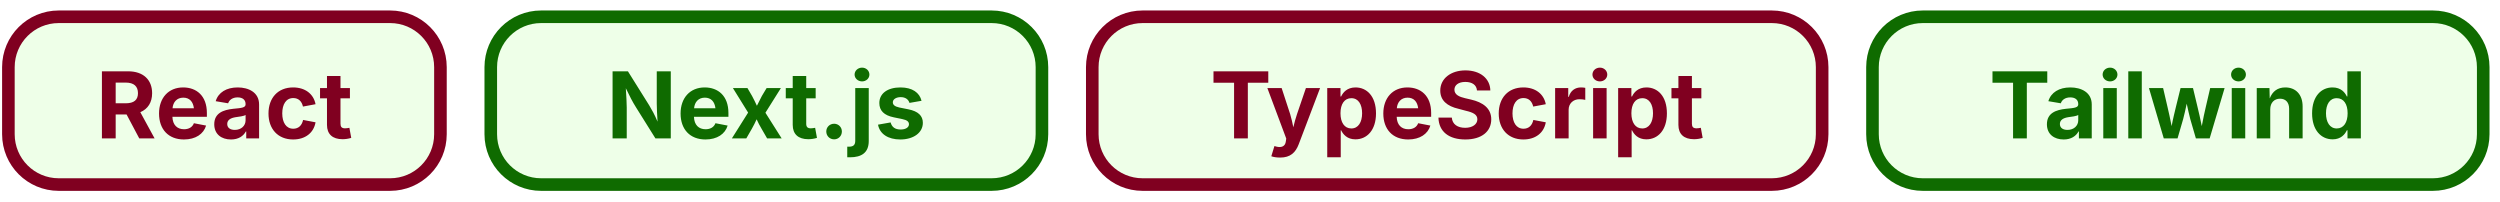
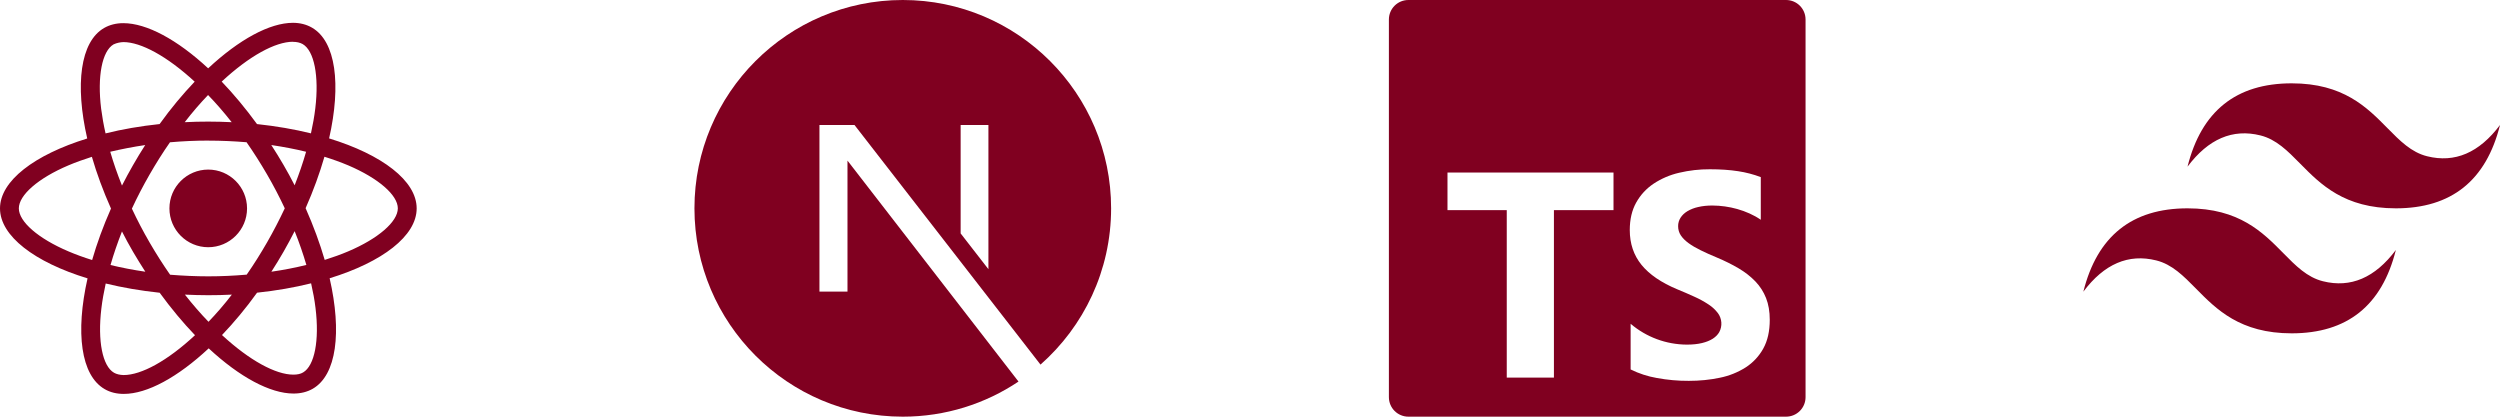
- <svg xmlns="http://www.w3.org/2000/svg" width="298" height="24" aria-label="React, Next.js, TypeScript, Tailwind" viewBox="0 0 298 24">
-   <rect width="51.5" height="20" x="1" y="2" fill="#eeffe8" stroke="#800020" stroke-width="1.5" rx="6" />
-   <text x="26.75" y="16.5" fill="#800020" font-family="system-ui, -apple-system, sans-serif" font-size="11" font-weight="700" text-anchor="middle">React</text>
-   <rect width="65.7" height="20" x="58.5" y="2" fill="#eeffe8" stroke="#0f6b00" stroke-width="1.5" rx="6" />
-   <text x="91.35" y="16.5" fill="#0f6b00" font-family="system-ui, -apple-system, sans-serif" font-size="11" font-weight="700" text-anchor="middle">Next.js</text>
-   <rect width="87" height="20" x="130.2" y="2" fill="#eeffe8" stroke="#800020" stroke-width="1.5" rx="6" />
-   <text x="173.7" y="16.5" fill="#800020" font-family="system-ui, -apple-system, sans-serif" font-size="11" font-weight="700" text-anchor="middle">TypeScript</text>
-   <rect width="72.8" height="20" x="223.2" y="2" fill="#eeffe8" stroke="#0f6b00" stroke-width="1.5" rx="6" />
-   <text x="259.6" y="16.5" fill="#0f6b00" font-family="system-ui, -apple-system, sans-serif" font-size="11" font-weight="700" text-anchor="middle">Tailwind</text>
+ <svg xmlns="http://www.w3.org/2000/svg" viewBox="0 0 144 24" width="144" height="24" role="img" aria-label="React, Next.js, TypeScript, Tailwind CSS">
+   <g fill="#800020">
+     <path d="M14.23 12.004a2.236 2.236 0 0 1-2.235 2.236 2.236 2.236 0 0 1-2.236-2.236 2.236 2.236 0 0 1 2.235-2.236 2.236 2.236 0 0 1 2.236 2.236zm2.648-10.69c-1.346 0-3.107.96-4.888 2.622-1.78-1.653-3.542-2.602-4.887-2.602-.41 0-.783.093-1.106.278-1.375.793-1.683 3.264-.973 6.365C1.98 8.917 0 10.42 0 12.004c0 1.59 1.99 3.097 5.043 4.03-.704 3.113-.39 5.588.988 6.38.32.187.69.275 1.102.275 1.345 0 3.107-.96 4.888-2.624 1.78 1.654 3.542 2.603 4.887 2.603.41 0 .783-.09 1.106-.275 1.374-.792 1.683-3.263.973-6.365C22.02 15.096 24 13.59 24 12.004c0-1.59-1.99-3.097-5.043-4.032.704-3.11.39-5.587-.988-6.38-.318-.184-.688-.277-1.092-.278zm-.005 1.09v.006c.225 0 .406.044.558.127.666.382.955 1.835.73 3.704-.054.46-.142.945-.25 1.44-.96-.236-2.006-.417-3.107-.534-.66-.905-1.345-1.727-2.035-2.447 1.592-1.48 3.087-2.292 4.105-2.295zm-9.77.02c1.012 0 2.514.808 4.11 2.28-.686.72-1.37 1.537-2.02 2.442-1.107.117-2.154.298-3.113.538-.112-.49-.195-.964-.254-1.42-.23-1.868.054-3.32.714-3.707.19-.09.4-.127.563-.132zm4.882 3.05c.455.468.91.992 1.36 1.564-.44-.02-.89-.034-1.345-.034-.46 0-.915.01-1.36.034.44-.572.895-1.096 1.345-1.565zM12 8.1c.74 0 1.477.034 2.202.093.406.582.802 1.203 1.183 1.86.372.64.71 1.29 1.018 1.946-.308.655-.646 1.31-1.013 1.95-.38.66-.773 1.288-1.18 1.87-.728.063-1.466.098-2.21.098-.74 0-1.477-.035-2.202-.093-.406-.582-.802-1.204-1.183-1.86-.372-.64-.71-1.29-1.018-1.946.303-.657.646-1.313 1.013-1.954.38-.66.773-1.286 1.18-1.868.728-.064 1.466-.098 2.21-.098zm-3.635.254c-.24.377-.48.763-.704 1.16-.225.39-.435.782-.635 1.174-.265-.656-.49-1.31-.676-1.947.64-.15 1.315-.283 2.015-.386zm7.26 0c.695.103 1.365.23 2.006.387-.18.632-.405 1.282-.66 1.933-.2-.39-.41-.783-.64-1.174-.225-.392-.465-.774-.705-1.146zm3.063.675c.484.15.944.317 1.375.498 1.732.74 2.852 1.708 2.852 2.476-.005.768-1.125 1.74-2.857 2.475-.42.18-.88.342-1.355.493-.28-.958-.646-1.956-1.1-2.98.45-1.017.81-2.01 1.085-2.964zm-13.395.004c.278.96.645 1.957 1.1 2.98-.45 1.017-.812 2.01-1.086 2.964-.484-.15-.944-.318-1.37-.5-1.732-.737-2.852-1.706-2.852-2.474 0-.768 1.12-1.742 2.852-2.476.42-.18.88-.342 1.356-.494zm11.678 4.28c.265.657.49 1.312.676 1.948-.64.157-1.316.29-2.016.39.24-.375.48-.762.705-1.158.225-.39.435-.788.636-1.18zm-9.945.02c.2.392.41.783.64 1.175.23.39.465.772.705 1.143-.695-.102-1.365-.23-2.006-.386.18-.63.406-1.282.66-1.933zM17.92 16.32c.112.493.2.968.254 1.423.23 1.868-.054 3.32-.714 3.708-.147.09-.338.128-.563.128-1.012 0-2.514-.807-4.11-2.28.686-.72 1.37-1.536 2.02-2.44 1.107-.118 2.154-.3 3.113-.54zm-11.83.01c.96.234 2.006.415 3.107.532.66.905 1.345 1.727 2.035 2.446-1.595 1.483-3.092 2.295-4.11 2.295-.22-.005-.406-.05-.553-.132-.666-.38-.955-1.834-.73-3.703.054-.46.142-.944.25-1.438zm4.56.64c.44.02.89.034 1.345.034.46 0 .915-.01 1.36-.034-.44.572-.895 1.095-1.345 1.565-.455-.47-.91-.993-1.36-1.565z" />
+   </g>
+   <g transform="translate(40,0)" fill="#800020">
+     <path d="M18.665 21.978C16.758 23.255 14.465 24 12 24 5.377 24 0 18.623 0 12S5.377 0 12 0s12 5.377 12 12c0 3.583-1.574 6.801-4.067 9.001L9.219 7.2H7.2v9.596h1.615V9.251l9.85 12.727Zm-3.332-8.533 1.6 2.061V7.2h-1.6v6.245Z" />
+   </g>
+   <g transform="translate(80,0)" fill="#800020">
+     <path d="M1.125 0C.502 0 0 .502 0 1.125v21.75C0 23.498.502 24 1.125 24h21.75c.623 0 1.125-.502 1.125-1.125V1.125C24 .502 23.498 0 22.875 0zm17.363 9.75c.612 0 1.154.037 1.627.111a6.38 6.38 0 0 1 1.306.34v2.458a3.95 3.95 0 0 0-.643-.361 5.093 5.093 0 0 0-.717-.26 5.453 5.453 0 0 0-1.426-.2c-.3 0-.573.028-.819.086a2.1 2.1 0 0 0-.623.242c-.17.104-.3.229-.393.374a.888.888 0 0 0-.14.49c0 .196.053.373.156.529.104.156.252.304.443.444s.423.276.696.41c.273.135.582.274.926.416.47.197.892.407 1.266.628.374.222.695.473.963.753.268.279.472.598.614.957.142.359.214.776.214 1.253 0 .657-.125 1.21-.373 1.656a3.033 3.033 0 0 1-1.012 1.085 4.38 4.38 0 0 1-1.487.596c-.566.12-1.163.18-1.79.18a9.916 9.916 0 0 1-1.84-.164 5.544 5.544 0 0 1-1.512-.493v-2.63a5.033 5.033 0 0 0 3.237 1.2c.333 0 .624-.03.872-.09.249-.06.456-.144.623-.25.166-.108.29-.234.373-.38a1.023 1.023 0 0 0-.074-1.089 2.12 2.12 0 0 0-.537-.5 5.597 5.597 0 0 0-.807-.444 27.72 27.72 0 0 0-1.007-.436c-.918-.383-1.602-.852-2.053-1.405-.45-.553-.676-1.222-.676-2.005 0-.614.123-1.141.369-1.582.246-.441.58-.804 1.004-1.089a4.494 4.494 0 0 1 1.47-.629 7.536 7.536 0 0 1 1.77-.201zm-15.113.188h9.563v2.166H9.506v9.646H6.789v-9.646H3.375z" />
+   </g>
+   <g transform="translate(120,0)" fill="#800020">
+     <path d="M12.001,4.8c-3.2,0-5.2,1.6-6,4.8c1.2-1.6,2.6-2.2,4.2-1.8c0.913,0.228,1.565,0.89,2.288,1.624 C13.666,10.618,15.027,12,18.001,12c3.2,0,5.2-1.6,6-4.8c-1.2,1.6-2.6,2.2-4.2,1.8c-0.913-0.228-1.565-0.89-2.288-1.624 C16.337,6.182,14.976,4.8,12.001,4.8z M6.001,12c-3.2,0-5.2,1.6-6,4.8c1.2-1.6,2.6-2.2,4.2-1.8c0.913,0.228,1.565,0.89,2.288,1.624 c1.177,1.194,2.538,2.576,5.512,2.576c3.2,0,5.2-1.6,6-4.8c-1.2,1.6-2.6,2.2-4.2,1.8c-0.913-0.228-1.565-0.89-2.288-1.624 C10.337,13.382,8.976,12,6.001,12z" />
+   </g>
</svg>
